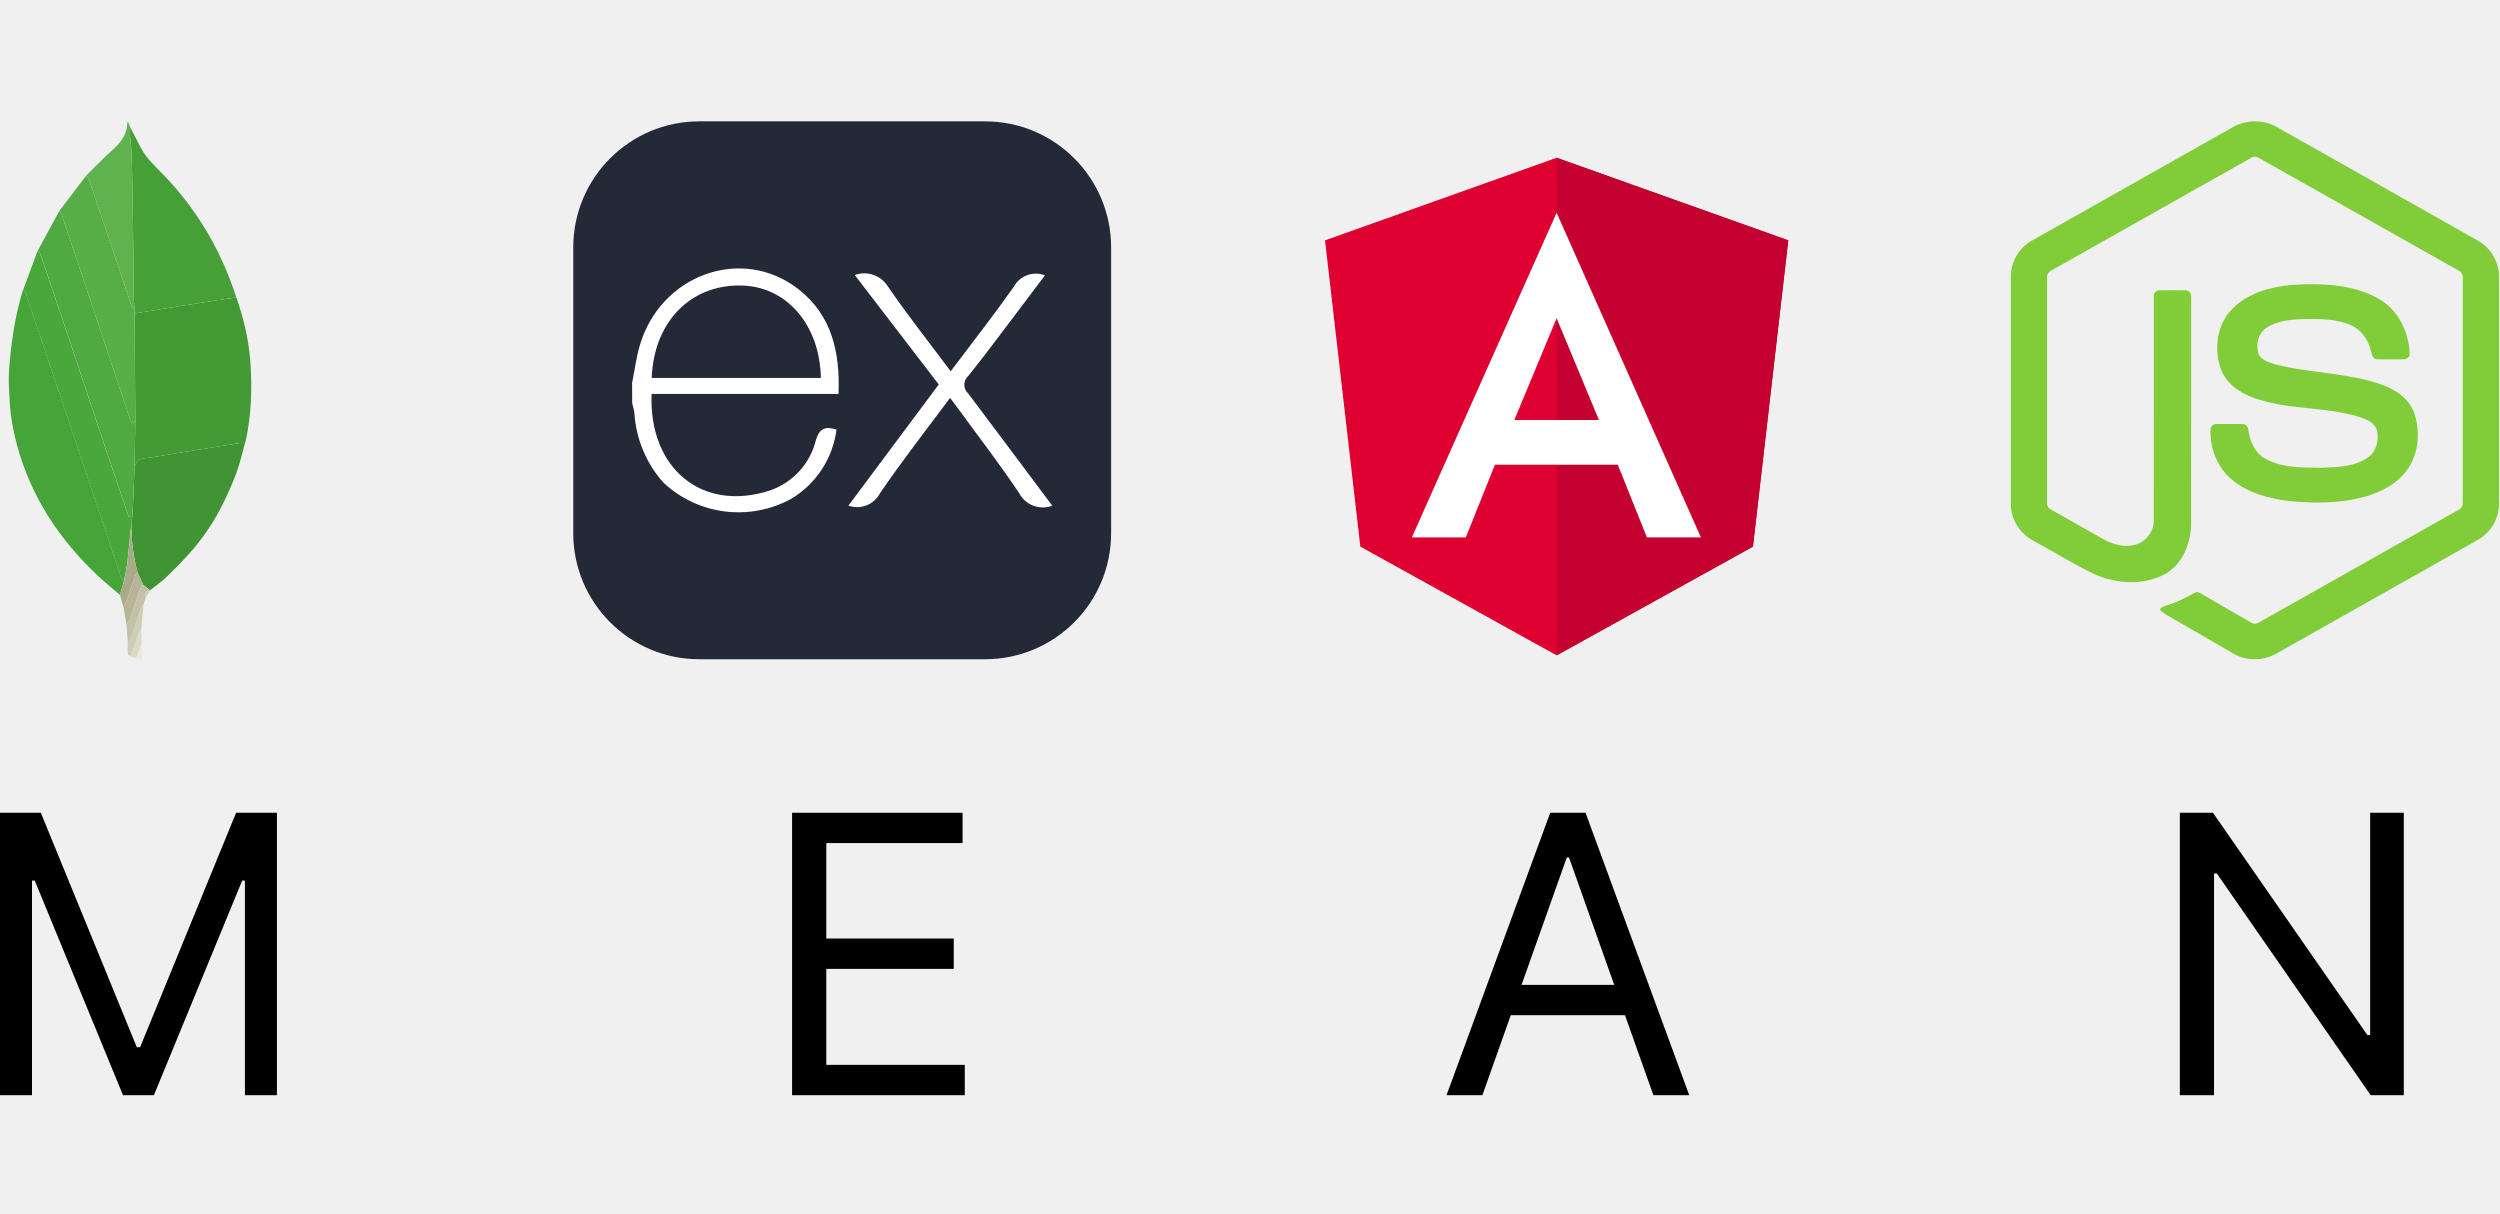
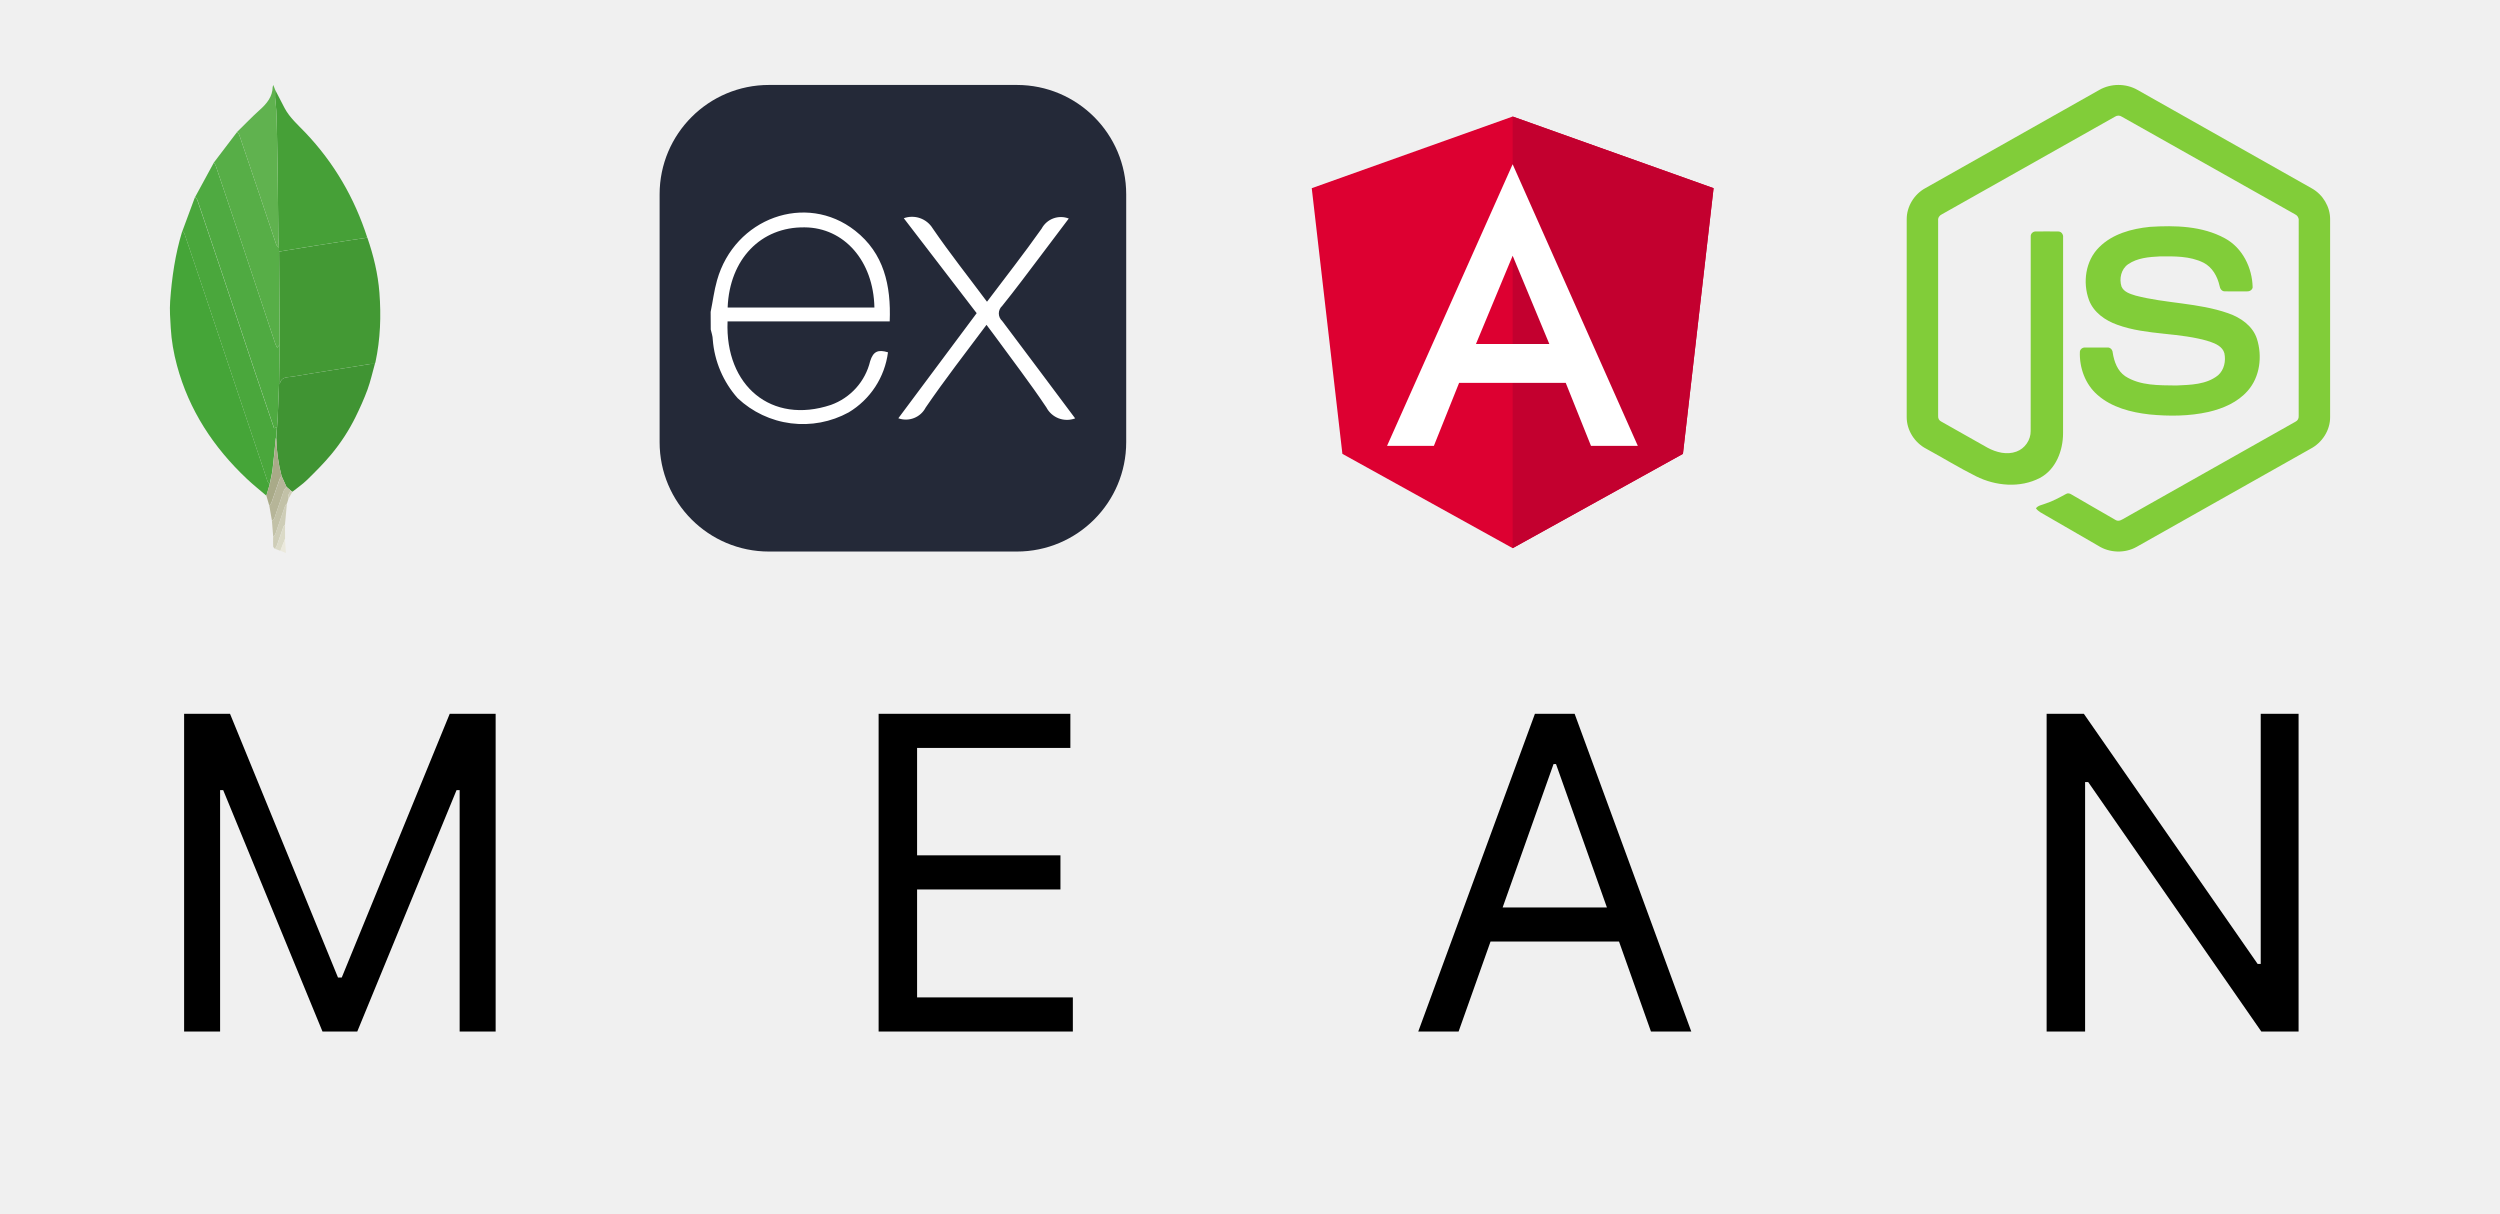
<svg xmlns="http://www.w3.org/2000/svg" width="206" height="100" viewBox="0 0 206 100" fill="none">
-   <path d="M183.99 10.473C185.089 9.844 186.52 9.841 187.618 10.473C193.142 13.594 198.668 16.711 204.191 19.834C205.23 20.419 205.925 21.575 205.914 22.772V41.551C205.922 42.798 205.158 43.981 204.062 44.553C198.557 47.657 193.054 50.765 187.549 53.869C186.427 54.511 184.967 54.461 183.88 53.767C182.23 52.81 180.576 51.858 178.926 50.902C178.588 50.701 178.208 50.541 177.97 50.214C178.18 49.93 178.557 49.895 178.863 49.771C179.552 49.552 180.185 49.2 180.817 48.859C180.978 48.749 181.173 48.791 181.326 48.889C182.738 49.699 184.137 50.532 185.553 51.333C185.855 51.508 186.161 51.276 186.419 51.132C191.822 48.078 197.232 45.036 202.634 41.982C202.834 41.886 202.945 41.673 202.928 41.454C202.932 35.259 202.929 29.063 202.93 22.868C202.953 22.62 202.809 22.391 202.584 22.289C197.098 19.199 191.614 16.105 186.128 13.014C186.033 12.949 185.92 12.914 185.805 12.913C185.69 12.913 185.577 12.948 185.482 13.013C179.996 16.105 174.513 19.202 169.027 22.292C168.803 22.394 168.653 22.619 168.679 22.868C168.68 29.063 168.679 35.259 168.679 41.455C168.67 41.562 168.693 41.669 168.747 41.762C168.8 41.856 168.881 41.93 168.978 41.976C170.442 42.806 171.907 43.63 173.372 44.458C174.198 44.902 175.211 45.166 176.12 44.826C176.922 44.538 177.485 43.719 177.469 42.867C177.477 36.709 177.466 30.549 177.475 24.391C177.455 24.118 177.714 23.892 177.98 23.918C178.684 23.913 179.388 23.908 180.091 23.92C180.385 23.913 180.587 24.207 180.551 24.483C180.548 30.68 180.558 36.878 180.546 43.076C180.548 44.728 179.869 46.525 178.341 47.333C176.459 48.308 174.133 48.101 172.273 47.166C170.664 46.363 169.127 45.415 167.546 44.554C166.447 43.985 165.688 42.797 165.695 41.551V22.772C165.684 21.55 166.406 20.373 167.477 19.797C172.982 16.69 178.486 13.581 183.99 10.473Z" fill="#81CD39" />
-   <path d="M188.794 23.48C191.195 23.326 193.765 23.389 195.925 24.572C197.598 25.478 198.526 27.38 198.555 29.239C198.508 29.489 198.246 29.628 198.007 29.61C197.311 29.609 196.614 29.62 195.917 29.606C195.622 29.617 195.45 29.345 195.413 29.083C195.213 28.194 194.728 27.314 193.891 26.884C192.606 26.241 191.117 26.274 189.716 26.287C188.693 26.341 187.593 26.43 186.727 27.031C186.062 27.487 185.86 28.407 186.097 29.147C186.321 29.679 186.935 29.851 187.437 30.009C190.33 30.766 193.396 30.69 196.234 31.686C197.41 32.092 198.559 32.881 198.961 34.112C199.487 35.761 199.257 37.731 198.083 39.055C197.132 40.144 195.747 40.737 194.365 41.059C192.526 41.469 190.618 41.48 188.751 41.298C186.996 41.097 185.168 40.636 183.813 39.44C182.654 38.434 182.088 36.866 182.144 35.353C182.158 35.097 182.412 34.919 182.657 34.94C183.359 34.934 184.06 34.932 184.762 34.941C185.042 34.921 185.25 35.163 185.264 35.427C185.393 36.274 185.712 37.163 186.451 37.666C187.876 38.585 189.665 38.522 191.298 38.548C192.65 38.488 194.168 38.47 195.272 37.576C195.854 37.066 196.027 36.213 195.869 35.479C195.699 34.86 195.051 34.571 194.494 34.382C191.638 33.479 188.537 33.807 185.709 32.785C184.56 32.379 183.45 31.612 183.009 30.432C182.393 28.762 182.675 26.697 183.971 25.418C185.235 24.146 187.059 23.656 188.794 23.48Z" fill="#81CD39" />
-   <path d="M81.169 10H57.624C51.887 10 47.236 14.651 47.236 20.388V43.933C47.236 49.67 51.887 54.321 57.624 54.321H81.169C86.906 54.321 91.557 49.67 91.557 43.933V20.388C91.557 14.651 86.906 10 81.169 10Z" fill="#242938" />
-   <path d="M86.71 41.672C86.206 41.862 85.649 41.862 85.145 41.67C84.642 41.479 84.225 41.109 83.976 40.632C82.407 38.283 80.674 36.04 79.009 33.749L78.287 32.787C76.303 35.443 74.32 37.994 72.511 40.642C72.275 41.098 71.882 41.453 71.403 41.641C70.925 41.829 70.395 41.836 69.912 41.662L77.353 31.68L70.431 22.66C70.93 22.48 71.475 22.477 71.975 22.653C72.475 22.828 72.898 23.171 73.175 23.622C74.783 25.971 76.564 28.214 78.335 30.592C80.116 28.233 81.877 25.981 83.523 23.651C83.76 23.202 84.154 22.856 84.63 22.678C85.106 22.501 85.63 22.505 86.103 22.689L83.417 26.25C82.214 27.839 81.03 29.437 79.779 30.986C79.678 31.077 79.597 31.187 79.542 31.311C79.487 31.434 79.458 31.568 79.458 31.704C79.458 31.839 79.487 31.973 79.542 32.096C79.597 32.22 79.678 32.331 79.779 32.421C82.079 35.472 84.361 38.533 86.71 41.672ZM52.084 31.554C52.286 30.592 52.411 29.543 52.691 28.561C54.356 22.641 61.142 20.176 65.811 23.844C68.545 25.991 69.228 29.032 69.094 32.459H53.692C53.441 38.582 57.86 42.278 63.51 40.391C64.427 40.063 65.247 39.513 65.898 38.788C66.548 38.064 67.008 37.189 67.236 36.242C67.534 35.28 68.015 35.116 68.93 35.395C68.779 36.567 68.365 37.69 67.718 38.678C67.071 39.667 66.209 40.496 65.195 41.104C63.52 42.019 61.599 42.382 59.706 42.14C57.813 41.898 56.044 41.064 54.654 39.756C53.279 38.209 52.447 36.255 52.286 34.192C52.286 33.865 52.161 33.537 52.094 33.229C52.087 32.671 52.084 32.113 52.084 31.554ZM53.711 31.14H67.64C67.553 26.703 64.752 23.555 61.017 23.526C56.859 23.468 53.884 26.549 53.701 31.121L53.711 31.14Z" fill="white" />
-   <path fill-rule="evenodd" clip-rule="evenodd" d="M19.477 24.507C20.062 26.199 20.483 27.927 20.622 29.717C20.793 31.938 20.715 34.145 20.247 36.33L20.186 36.504C20.04 36.505 19.89 36.486 19.746 36.508C18.533 36.699 17.321 36.897 16.108 37.093C14.855 37.297 13.601 37.492 12.35 37.708C11.906 37.785 11.358 37.694 11.179 38.306L11.093 38.335L11.153 34.672L11.092 25.832L11.676 25.732C12.631 25.576 13.585 25.417 14.541 25.265C15.682 25.084 16.823 24.908 17.964 24.731C18.468 24.654 18.973 24.582 19.477 24.507Z" fill="#439934" />
-   <path fill-rule="evenodd" clip-rule="evenodd" d="M9.882 49.015C9.266 48.486 8.629 47.979 8.039 47.422C4.862 44.426 2.538 40.898 1.393 36.646C1.078 35.476 0.868 34.286 0.8 33.077C0.752 32.231 0.684 31.377 0.744 30.535C0.903 28.296 1.227 26.078 1.884 23.921L1.92 23.871C1.984 23.956 2.075 24.031 2.108 24.127C2.749 26.015 3.385 27.904 4.018 29.795C6.008 35.736 7.994 41.678 9.987 47.618C10.026 47.734 10.127 47.829 10.199 47.933L9.882 49.015Z" fill="#45A538" />
-   <path fill-rule="evenodd" clip-rule="evenodd" d="M19.47 24.506C18.965 24.581 18.461 24.654 17.958 24.731C16.816 24.907 15.675 25.084 14.535 25.265C13.579 25.417 12.624 25.576 11.669 25.732L11.085 25.832L11.08 25.451C11.061 25.138 11.028 24.825 11.024 24.512L10.959 18.523C10.943 17.273 10.92 16.023 10.895 14.774C10.882 13.998 10.86 13.222 10.828 12.446C10.809 12.029 10.742 11.614 10.715 11.198C10.699 10.959 10.72 10.717 10.725 10.477C11.023 11.053 11.315 11.635 11.62 12.207C12.104 13.112 12.874 13.779 13.569 14.507C16.31 17.384 18.256 20.728 19.47 24.506Z" fill="#46A037" />
-   <path fill-rule="evenodd" clip-rule="evenodd" d="M11.092 38.336L11.178 38.307C11.357 37.694 11.906 37.785 12.349 37.709C13.6 37.492 14.855 37.297 16.108 37.094C17.32 36.898 18.532 36.7 19.746 36.509C19.889 36.486 20.039 36.505 20.186 36.505C19.96 37.314 19.781 38.141 19.493 38.928C19.167 39.82 18.771 40.691 18.352 41.545C17.724 42.819 16.947 44.013 16.037 45.103C15.337 45.944 14.557 46.722 13.776 47.49C13.344 47.914 12.835 48.26 12.361 48.642L12.238 48.558L11.796 48.18L11.338 47.176C11.026 46.005 10.855 44.801 10.83 43.59L10.839 43.386L10.901 42.501C10.922 42.199 10.949 41.898 10.962 41.596C11.008 40.51 11.049 39.423 11.092 38.336Z" fill="#409433" />
-   <path fill-rule="evenodd" clip-rule="evenodd" d="M11.091 38.335C11.048 39.422 11.007 40.509 10.96 41.596C10.947 41.899 10.92 42.2 10.899 42.502L10.62 42.607C10.001 40.784 9.381 38.98 8.775 37.172C7.773 34.18 6.783 31.183 5.782 28.19C4.974 25.775 4.16 23.361 3.34 20.949C3.301 20.837 3.192 20.748 3.115 20.648L4.9 17.367C4.961 17.473 5.042 17.573 5.081 17.688C5.906 20.131 6.73 22.574 7.547 25.02C8.61 28.202 9.666 31.386 10.728 34.569C10.77 34.696 10.84 34.813 10.907 34.956L11.151 34.672L11.091 38.335Z" fill="#4FAA41" />
-   <path fill-rule="evenodd" clip-rule="evenodd" d="M3.105 20.648C3.182 20.748 3.292 20.837 3.33 20.949C4.149 23.361 4.963 25.775 5.772 28.19C6.773 31.183 7.763 34.18 8.765 37.172C9.371 38.98 9.991 40.784 10.61 42.607L10.889 42.502L10.826 43.386L10.77 43.59C10.673 44.558 10.591 45.528 10.473 46.495C10.414 46.979 10.287 47.454 10.191 47.933C10.119 47.829 10.018 47.734 9.979 47.618C7.986 41.678 6 35.736 4.011 29.795C3.378 27.904 2.741 26.015 2.1 24.127C2.068 24.031 1.976 23.956 1.912 23.871L3.105 20.648Z" fill="#4AA73C" />
-   <path fill-rule="evenodd" clip-rule="evenodd" d="M11.15 34.672L10.905 34.956C10.839 34.814 10.769 34.697 10.727 34.57C9.665 31.387 8.609 28.203 7.546 25.02C6.728 22.575 5.906 20.131 5.079 17.688C5.041 17.574 4.96 17.474 4.898 17.367L7.105 14.465C7.175 14.557 7.274 14.64 7.31 14.744C7.923 16.538 8.529 18.334 9.133 20.131C9.697 21.809 10.253 23.49 10.823 25.165C10.862 25.277 10.995 25.357 11.084 25.452L11.088 25.833L11.15 34.672Z" fill="#57AE47" />
-   <path fill-rule="evenodd" clip-rule="evenodd" d="M11.082 25.451C10.993 25.357 10.86 25.277 10.822 25.165C10.252 23.489 9.696 21.809 9.132 20.13C8.528 18.333 7.92 16.538 7.308 14.744C7.272 14.639 7.173 14.557 7.104 14.464C7.821 13.761 8.516 13.033 9.263 12.363C9.927 11.767 10.46 11.129 10.485 10.188L10.537 10L10.726 10.476C10.722 10.717 10.7 10.958 10.716 11.198C10.743 11.614 10.81 12.029 10.829 12.445C10.864 13.221 10.88 13.997 10.896 14.774C10.921 16.023 10.944 17.273 10.96 18.522L11.025 24.512C11.03 24.826 11.063 25.139 11.082 25.451Z" fill="#60B24F" />
-   <path fill-rule="evenodd" clip-rule="evenodd" d="M10.202 47.933C10.298 47.454 10.424 46.979 10.484 46.495C10.602 45.529 10.684 44.558 10.78 43.59L10.805 43.586L10.829 43.591C10.853 44.802 11.024 46.006 11.337 47.177C11.272 47.262 11.182 47.337 11.148 47.432C10.883 48.179 10.633 48.933 10.367 49.679C10.33 49.782 10.228 49.861 10.157 49.95L9.885 49.015L10.202 47.933Z" fill="#A9AA88" />
-   <path fill-rule="evenodd" clip-rule="evenodd" d="M10.16 49.951C10.231 49.861 10.333 49.782 10.37 49.68C10.636 48.933 10.886 48.179 11.151 47.432C11.185 47.337 11.275 47.262 11.34 47.177L11.797 48.181C11.707 48.309 11.582 48.425 11.532 48.567L10.656 51.14C10.62 51.244 10.497 51.316 10.414 51.404L10.16 49.951Z" fill="#B6B598" />
-   <path fill-rule="evenodd" clip-rule="evenodd" d="M10.412 51.403C10.495 51.316 10.618 51.243 10.654 51.14L11.53 48.567C11.58 48.424 11.705 48.308 11.795 48.18L12.238 48.558C12.024 48.769 11.905 49.014 11.977 49.322L11.843 49.763C11.781 49.838 11.693 49.904 11.663 49.99C11.357 50.866 11.065 51.747 10.757 52.623C10.718 52.733 10.61 52.821 10.534 52.919L10.412 51.403Z" fill="#C2C1A7" />
-   <path fill-rule="evenodd" clip-rule="evenodd" d="M10.527 52.918C10.604 52.82 10.712 52.732 10.751 52.622C11.059 51.746 11.351 50.865 11.656 49.989C11.686 49.903 11.775 49.838 11.836 49.762L11.65 51.783C11.601 51.84 11.529 51.89 11.505 51.956L10.888 53.726C10.845 53.846 10.761 53.954 10.697 54.067C10.639 53.992 10.536 53.919 10.531 53.841C10.513 53.534 10.526 53.226 10.527 52.918Z" fill="#CECDB7" />
-   <path fill-rule="evenodd" clip-rule="evenodd" d="M10.701 54.069C10.766 53.956 10.849 53.848 10.893 53.727L11.51 51.958C11.534 51.891 11.606 51.841 11.655 51.784L11.66 53.111L11.216 54.249L10.701 54.069Z" fill="#DBDAC7" />
-   <path fill-rule="evenodd" clip-rule="evenodd" d="M11.209 54.249L11.653 53.11L11.745 54.457L11.209 54.249Z" fill="#EBE9DC" />
-   <path fill-rule="evenodd" clip-rule="evenodd" d="M11.974 49.322C11.903 49.014 12.021 48.77 12.235 48.558L12.358 48.642L11.974 49.322Z" fill="#CECDB7" />
-   <path fill-rule="evenodd" clip-rule="evenodd" d="M10.826 43.593L10.802 43.589L10.777 43.593L10.835 43.386L10.826 43.593Z" fill="#4FAA41" />
-   <path d="M128.267 13L109.182 19.806L112.092 45.041L128.267 54L144.442 45.041L147.353 19.806L128.267 13Z" fill="#DD0031" />
-   <path d="M128.268 13V17.551V17.531V54L144.442 45.041L147.353 19.806L128.268 13Z" fill="#C3002F" />
-   <path d="M128.266 17.531L116.336 44.283H120.784L123.181 38.296H133.308L135.707 44.283H140.156L128.266 17.531ZM131.751 34.606H124.782L128.266 26.222L131.751 34.606Z" fill="white" />
-   <path d="M0 66.971H3.364L11.273 86.289H11.546L19.454 66.971H22.818V90.244H20.182V72.562H19.954L12.682 90.244H10.136L2.864 72.562H2.636V90.244H0V66.971Z" fill="black" />
-   <path d="M65.269 90.244V66.971H79.314V69.471H68.087V77.335H78.587V79.835H68.087V87.744H79.496V90.244H65.269Z" fill="black" />
-   <path d="M122.148 90.244H119.194L127.739 66.971H130.648L139.194 90.244H136.239L129.285 70.653H129.103L122.148 90.244ZM123.239 81.153H135.148V83.653H123.239V81.153Z" fill="black" />
-   <path d="M198.073 66.971V90.244H195.346L182.664 71.971H182.437V90.244H179.619V66.971H182.346L195.073 85.289H195.301V66.971H198.073Z" fill="black" />
+   <path d="M172.983 7.41C173.937 6.865 175.178 6.862 176.131 7.41C180.923 10.118 185.716 12.821 190.507 15.53C191.408 16.038 192.011 17.041 192.002 18.079V34.37C192.009 35.451 191.346 36.478 190.396 36.974C185.62 39.667 180.846 42.363 176.07 45.055C175.098 45.612 173.831 45.569 172.888 44.967C171.456 44.137 170.022 43.311 168.59 42.482C168.297 42.307 167.968 42.168 167.761 41.885C167.944 41.639 168.27 41.608 168.536 41.5C169.133 41.31 169.682 41.005 170.231 40.709C170.37 40.614 170.54 40.651 170.673 40.735C171.897 41.438 173.111 42.16 174.339 42.855C174.601 43.007 174.867 42.806 175.091 42.681C179.778 40.032 184.47 37.393 189.156 34.743C189.33 34.66 189.426 34.475 189.412 34.285C189.415 28.911 189.413 23.537 189.414 18.163C189.433 17.947 189.308 17.749 189.113 17.66C184.354 14.98 179.597 12.296 174.838 9.615C174.755 9.558 174.658 9.527 174.558 9.527C174.458 9.527 174.36 9.557 174.277 9.614C169.519 12.296 164.762 14.983 160.004 17.663C159.809 17.751 159.679 17.946 159.702 18.163C159.703 23.537 159.702 28.911 159.702 34.286C159.694 34.379 159.714 34.472 159.76 34.553C159.807 34.634 159.876 34.699 159.961 34.738C161.23 35.459 162.502 36.173 163.773 36.891C164.489 37.276 165.368 37.505 166.156 37.21C166.852 36.961 167.34 36.25 167.327 35.511C167.334 30.169 167.324 24.826 167.332 19.484C167.314 19.247 167.539 19.051 167.77 19.073C168.38 19.069 168.991 19.065 169.601 19.075C169.856 19.069 170.031 19.325 170 19.563C169.997 24.94 170.006 30.316 169.996 35.692C169.997 37.125 169.409 38.684 168.083 39.385C166.451 40.231 164.433 40.052 162.819 39.241C161.423 38.544 160.09 37.721 158.719 36.975C157.766 36.481 157.107 35.45 157.113 34.37V18.079C157.103 17.02 157.73 15.998 158.659 15.498C163.434 12.803 168.209 10.106 172.983 7.41Z" fill="#81CD39" />
+   <path d="M177.15 18.694C179.233 18.56 181.463 18.614 183.337 19.64C184.788 20.427 185.592 22.077 185.618 23.689C185.578 23.906 185.35 24.026 185.143 24.011C184.538 24.01 183.934 24.02 183.33 24.007C183.073 24.017 182.924 23.781 182.892 23.554C182.719 22.783 182.298 22.019 181.572 21.647C180.457 21.089 179.165 21.117 177.95 21.129C177.063 21.175 176.109 21.253 175.357 21.774C174.78 22.169 174.605 22.967 174.811 23.61C175.005 24.071 175.537 24.22 175.973 24.357C178.483 25.014 181.143 24.948 183.605 25.812C184.624 26.164 185.621 26.849 185.97 27.916C186.427 29.346 186.227 31.056 185.209 32.204C184.384 33.149 183.182 33.664 181.983 33.943C180.388 34.299 178.733 34.308 177.113 34.15C175.59 33.976 174.005 33.576 172.83 32.538C171.825 31.665 171.334 30.305 171.382 28.993C171.394 28.771 171.615 28.616 171.827 28.634C172.435 28.63 173.044 28.628 173.652 28.635C173.896 28.618 174.076 28.828 174.088 29.057C174.2 29.792 174.477 30.563 175.118 30.999C176.354 31.797 177.906 31.742 179.322 31.765C180.496 31.712 181.813 31.697 182.77 30.921C183.275 30.479 183.425 29.739 183.288 29.102C183.14 28.565 182.578 28.315 182.095 28.151C179.618 27.367 176.928 27.651 174.474 26.765C173.478 26.413 172.515 25.747 172.132 24.724C171.598 23.276 171.843 21.484 172.967 20.375C174.063 19.271 175.646 18.846 177.15 18.694Z" fill="#81CD39" />
+   <path d="M83.787 7H63.363C58.386 7 54.352 11.034 54.352 16.011V36.436C54.352 41.413 58.386 45.447 63.363 45.447H83.787C88.764 45.447 92.799 41.413 92.799 36.436V16.011C92.799 11.034 88.764 7 83.787 7Z" fill="#242938" />
+   <path d="M88.593 34.474C88.156 34.64 87.673 34.639 87.236 34.473C86.799 34.307 86.438 33.986 86.222 33.572C84.861 31.535 83.358 29.589 81.913 27.602L81.287 26.767C79.566 29.071 77.846 31.284 76.276 33.581C76.072 33.977 75.73 34.285 75.316 34.447C74.901 34.61 74.441 34.617 74.022 34.466L80.477 25.806L74.473 17.982C74.905 17.826 75.378 17.824 75.811 17.976C76.245 18.128 76.613 18.425 76.853 18.817C78.247 20.855 79.792 22.8 81.328 24.863C82.873 22.817 84.401 20.863 85.829 18.842C86.035 18.452 86.377 18.152 86.789 17.998C87.202 17.844 87.657 17.847 88.067 18.007L85.737 21.097C84.694 22.474 83.666 23.861 82.581 25.205C82.493 25.283 82.424 25.379 82.376 25.486C82.328 25.594 82.303 25.71 82.303 25.827C82.303 25.945 82.328 26.061 82.376 26.168C82.424 26.275 82.493 26.371 82.581 26.449C84.577 29.096 86.556 31.752 88.593 34.474ZM58.557 25.698C58.732 24.863 58.84 23.953 59.083 23.101C60.527 17.965 66.414 15.827 70.464 19.009C72.836 20.871 73.429 23.51 73.312 26.483H59.951C59.734 31.794 63.567 35 68.469 33.364C69.264 33.079 69.975 32.601 70.54 31.973C71.104 31.344 71.503 30.585 71.7 29.764C71.959 28.929 72.377 28.788 73.17 29.03C73.039 30.046 72.68 31.02 72.119 31.878C71.558 32.735 70.809 33.455 69.93 33.981C68.477 34.776 66.811 35.091 65.168 34.881C63.526 34.671 61.992 33.947 60.786 32.812C59.593 31.471 58.872 29.776 58.732 27.986C58.732 27.702 58.623 27.418 58.565 27.151C58.559 26.666 58.557 26.182 58.557 25.698ZM59.968 25.339H72.051C71.976 21.489 69.546 18.759 66.306 18.734C62.699 18.683 60.118 21.355 59.959 25.322L59.968 25.339Z" fill="white" />
+   <path fill-rule="evenodd" clip-rule="evenodd" d="M30.27 19.584C30.777 21.052 31.142 22.551 31.263 24.104C31.412 26.031 31.344 27.945 30.938 29.84L30.885 29.992C30.758 29.992 30.628 29.976 30.503 29.995C29.451 30.161 28.399 30.332 27.348 30.503C26.261 30.679 25.172 30.849 24.087 31.036C23.703 31.103 23.227 31.024 23.071 31.555L22.997 31.58L23.049 28.402L22.996 20.735L23.503 20.648C24.331 20.512 25.159 20.374 25.989 20.242C26.978 20.085 27.968 19.932 28.958 19.779C29.395 19.712 29.832 19.65 30.27 19.584Z" fill="#439934" />
+   <path fill-rule="evenodd" clip-rule="evenodd" d="M21.948 40.845C21.413 40.385 20.86 39.946 20.348 39.463C17.592 36.864 15.576 33.803 14.583 30.114C14.31 29.1 14.128 28.068 14.069 27.019C14.027 26.285 13.968 25.544 14.021 24.814C14.158 22.871 14.439 20.947 15.009 19.076L15.04 19.033C15.096 19.106 15.175 19.172 15.203 19.255C15.76 20.892 16.311 22.531 16.861 24.172C18.586 29.325 20.31 34.48 22.038 39.633C22.072 39.733 22.159 39.815 22.222 39.906L21.948 40.845Z" fill="#45A538" />
+   <path fill-rule="evenodd" clip-rule="evenodd" d="M30.264 19.584C29.826 19.649 29.389 19.712 28.952 19.779C27.962 19.932 26.972 20.085 25.983 20.242C25.154 20.374 24.326 20.511 23.497 20.647L22.99 20.734L22.986 20.404C22.969 20.132 22.941 19.861 22.937 19.589L22.881 14.393C22.867 13.309 22.847 12.225 22.826 11.142C22.814 10.468 22.795 9.795 22.767 9.122C22.751 8.76 22.692 8.401 22.669 8.039C22.655 7.832 22.674 7.622 22.678 7.414C22.936 7.914 23.189 8.418 23.455 8.915C23.874 9.7 24.542 10.279 25.145 10.91C27.523 13.406 29.211 16.307 30.264 19.584Z" fill="#46A037" />
+   <path fill-rule="evenodd" clip-rule="evenodd" d="M22.997 31.581L23.072 31.555C23.227 31.024 23.703 31.103 24.087 31.037C25.173 30.849 26.261 30.68 27.348 30.503C28.4 30.333 29.451 30.162 30.504 29.996C30.628 29.977 30.758 29.993 30.886 29.992C30.689 30.694 30.534 31.412 30.285 32.094C30.001 32.868 29.659 33.624 29.295 34.365C28.75 35.469 28.075 36.506 27.286 37.452C26.679 38.181 26.003 38.856 25.325 39.522C24.95 39.89 24.509 40.19 24.098 40.521L23.991 40.448L23.607 40.12L23.21 39.249C22.939 38.234 22.791 37.19 22.77 36.139L22.777 35.962L22.831 35.194C22.849 34.932 22.873 34.67 22.884 34.408C22.924 33.467 22.959 32.524 22.997 31.581Z" fill="#409433" />
+   <path fill-rule="evenodd" clip-rule="evenodd" d="M22.997 31.58C22.959 32.523 22.924 33.466 22.884 34.409C22.872 34.672 22.849 34.933 22.831 35.195L22.589 35.286C22.052 33.705 21.514 32.14 20.988 30.571C20.119 27.975 19.26 25.376 18.391 22.78C17.69 20.684 16.984 18.59 16.273 16.498C16.239 16.401 16.144 16.324 16.078 16.237L17.626 13.391C17.68 13.483 17.75 13.57 17.783 13.669C18.499 15.788 19.214 17.908 19.922 20.029C20.845 22.79 21.761 25.552 22.682 28.313C22.719 28.423 22.779 28.525 22.837 28.649L23.049 28.402L22.997 31.58Z" fill="#4FAA41" />
+   <path fill-rule="evenodd" clip-rule="evenodd" d="M16.068 16.237C16.135 16.324 16.23 16.401 16.263 16.498C16.974 18.59 17.68 20.684 18.381 22.78C19.25 25.376 20.108 27.975 20.978 30.571C21.504 32.139 22.041 33.704 22.579 35.286L22.82 35.194L22.766 35.962L22.717 36.139C22.633 36.978 22.562 37.82 22.459 38.658C22.408 39.078 22.298 39.49 22.215 39.906C22.153 39.815 22.065 39.733 22.031 39.632C20.302 34.48 18.579 29.325 16.854 24.172C16.305 22.532 15.752 20.893 15.196 19.255C15.168 19.172 15.089 19.106 15.033 19.032L16.068 16.237Z" fill="#4AA73C" />
+   <path fill-rule="evenodd" clip-rule="evenodd" d="M23.048 28.402L22.836 28.649C22.778 28.525 22.718 28.424 22.681 28.314C21.759 25.552 20.843 22.791 19.921 20.03C19.212 17.908 18.499 15.788 17.782 13.669C17.748 13.57 17.678 13.483 17.625 13.391L19.539 10.873C19.6 10.953 19.686 11.025 19.717 11.116C20.248 12.672 20.775 14.229 21.299 15.788C21.788 17.244 22.27 18.702 22.765 20.156C22.798 20.253 22.913 20.322 22.99 20.404L22.994 20.735L23.048 28.402Z" fill="#57AE47" />
+   <path fill-rule="evenodd" clip-rule="evenodd" d="M22.988 20.404C22.911 20.321 22.796 20.253 22.763 20.155C22.268 18.701 21.786 17.244 21.297 15.787C20.773 14.229 20.246 12.671 19.715 11.115C19.684 11.024 19.598 10.953 19.537 10.872C20.16 10.263 20.763 9.631 21.41 9.05C21.986 8.533 22.449 7.979 22.47 7.163L22.516 7L22.68 7.413C22.676 7.622 22.657 7.831 22.671 8.039C22.694 8.4 22.753 8.76 22.769 9.121C22.799 9.794 22.814 10.468 22.827 11.141C22.849 12.225 22.869 13.309 22.882 14.393L22.939 19.589C22.943 19.861 22.972 20.132 22.988 20.404Z" fill="#60B24F" />
+   <path fill-rule="evenodd" clip-rule="evenodd" d="M22.224 39.906C22.308 39.49 22.417 39.078 22.469 38.658C22.571 37.82 22.642 36.978 22.726 36.139L22.747 36.135L22.768 36.139C22.79 37.19 22.938 38.234 23.209 39.25C23.153 39.324 23.075 39.389 23.045 39.471C22.815 40.12 22.598 40.773 22.367 41.421C22.336 41.509 22.247 41.578 22.186 41.656L21.949 40.845L22.224 39.906Z" fill="#A9AA88" />
+   <path fill-rule="evenodd" clip-rule="evenodd" d="M22.189 41.656C22.251 41.578 22.34 41.51 22.371 41.421C22.602 40.773 22.819 40.12 23.049 39.471C23.078 39.389 23.157 39.324 23.213 39.25L23.61 40.121C23.531 40.232 23.423 40.332 23.379 40.456L22.619 42.688C22.588 42.778 22.482 42.841 22.41 42.916L22.189 41.656Z" fill="#B6B598" />
+   <path fill-rule="evenodd" clip-rule="evenodd" d="M22.406 42.916C22.478 42.84 22.585 42.777 22.616 42.688L23.376 40.456C23.419 40.332 23.528 40.231 23.606 40.121L23.99 40.448C23.805 40.631 23.702 40.843 23.764 41.111L23.647 41.493C23.594 41.559 23.517 41.616 23.491 41.691C23.226 42.45 22.973 43.215 22.706 43.974C22.672 44.07 22.578 44.146 22.512 44.231L22.406 42.916Z" fill="#C2C1A7" />
+   <path fill-rule="evenodd" clip-rule="evenodd" d="M22.507 44.23C22.573 44.145 22.667 44.069 22.701 43.973C22.968 43.214 23.221 42.45 23.486 41.69C23.512 41.615 23.589 41.558 23.642 41.492L23.481 43.245C23.438 43.295 23.376 43.339 23.355 43.396L22.82 44.931C22.782 45.036 22.71 45.129 22.654 45.227C22.604 45.162 22.514 45.099 22.51 45.031C22.494 44.765 22.506 44.497 22.507 44.23Z" fill="#CECDB7" />
+   <path fill-rule="evenodd" clip-rule="evenodd" d="M22.658 45.228C22.715 45.13 22.787 45.037 22.824 44.932L23.36 43.397C23.381 43.339 23.443 43.296 23.486 43.247L23.49 44.397L23.104 45.385L22.658 45.228Z" fill="#DBDAC7" />
+   <path fill-rule="evenodd" clip-rule="evenodd" d="M23.098 45.385L23.483 44.397L23.562 45.566L23.098 45.385Z" fill="#EBE9DC" />
+   <path fill-rule="evenodd" clip-rule="evenodd" d="M23.762 41.111C23.7 40.843 23.803 40.632 23.988 40.448L24.095 40.521L23.762 41.111Z" fill="#CECDB7" />
+   <path fill-rule="evenodd" clip-rule="evenodd" d="M22.767 36.141L22.746 36.137L22.725 36.141L22.774 35.962L22.767 36.141Z" fill="#4FAA41" />
+   <path d="M124.644 9.602L108.088 15.507L110.613 37.397L124.644 45.169L138.675 37.397L141.2 15.506L124.644 9.602Z" fill="#DD0031" />
+   <path d="M124.643 9.602V13.55V13.533V45.169L138.674 37.397L141.199 15.506L124.643 9.602Z" fill="#C3002F" />
+   <path d="M124.642 13.533L114.293 36.739H118.152L120.231 31.546H129.016L131.097 36.739H134.956L124.642 13.533ZM127.665 28.345H121.619L124.642 21.072L127.665 28.345Z" fill="white" />
+   <path d="M15.171 58.818H18.954L27.852 80.551H28.159L37.057 58.818H40.841V85H37.875V65.108H37.619L29.438 85H26.574L18.392 65.108H18.136V85H15.171V58.818ZM72.398 85V58.818H88.199V61.631H75.568V70.477H87.381V73.29H75.568V82.188H88.403V85H72.398ZM120.187 85H116.863L126.477 58.818H129.75L139.363 85H136.04L128.216 62.96H128.011L120.187 85ZM121.415 74.773H134.812V77.585H121.415V74.773ZM189.403 58.818V85H186.335L172.068 64.443H171.812V85H168.642V58.818H171.71L186.028 79.426H186.284V58.818H189.403Z" fill="black" />
</svg>
